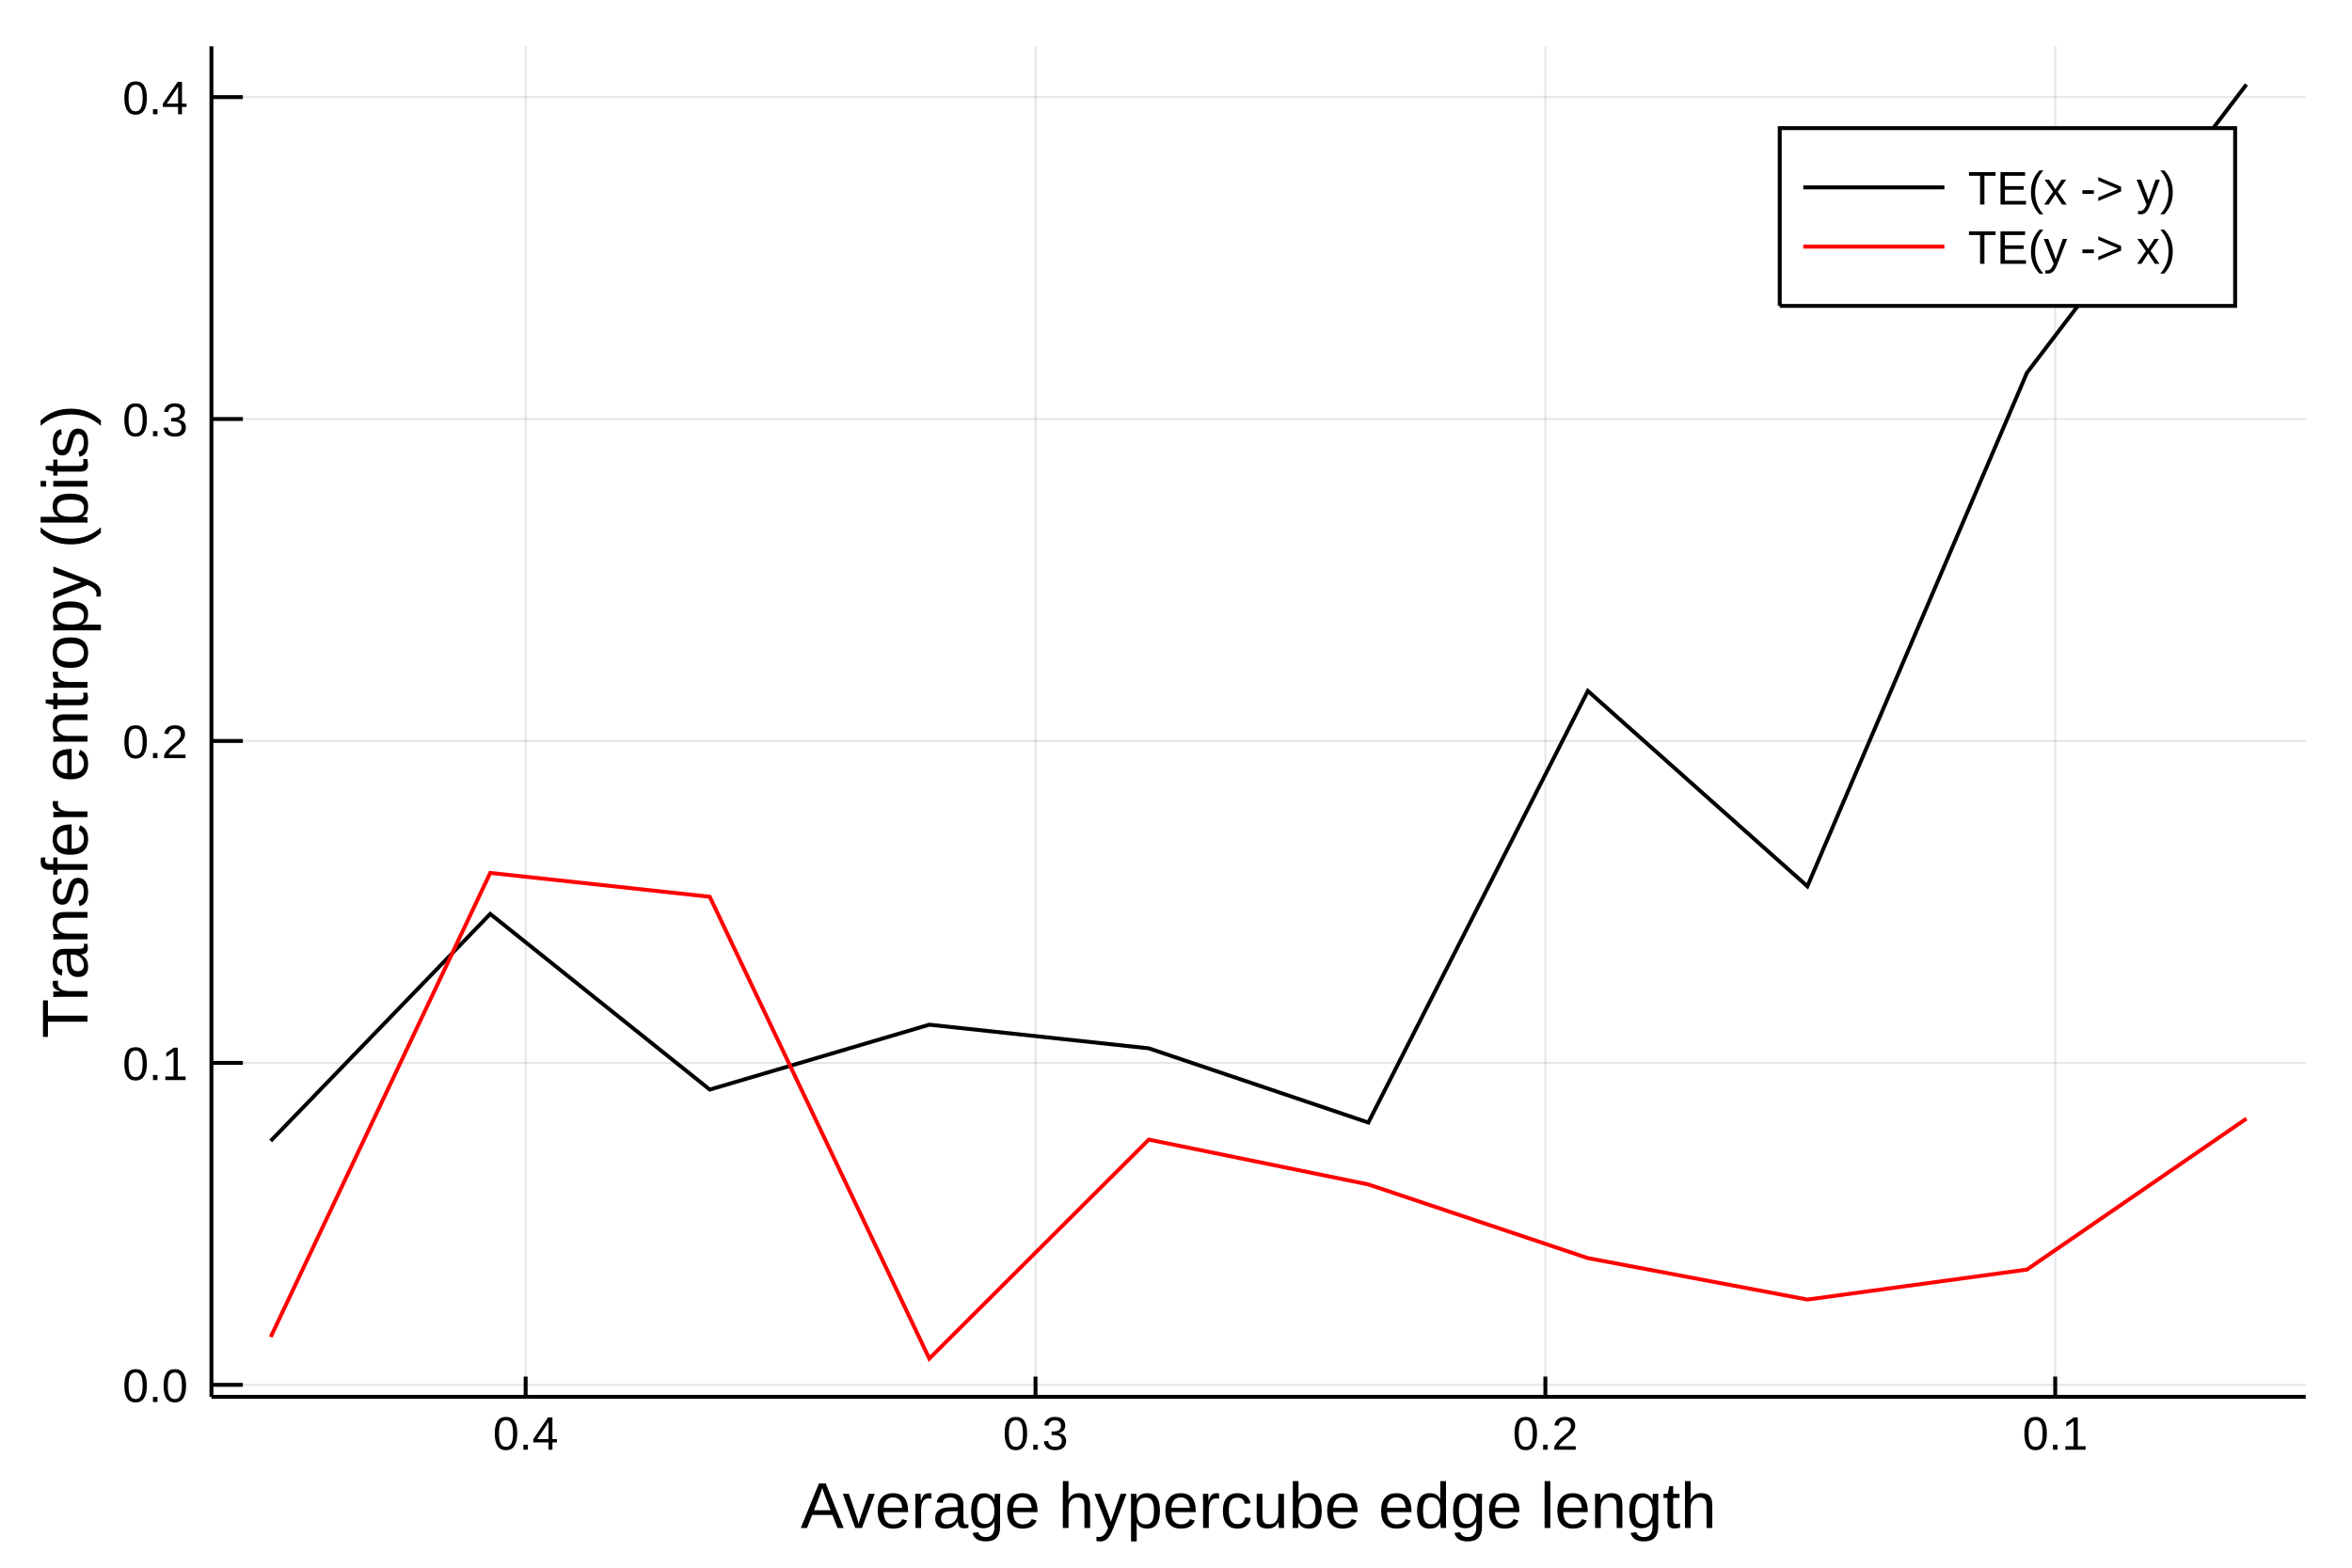
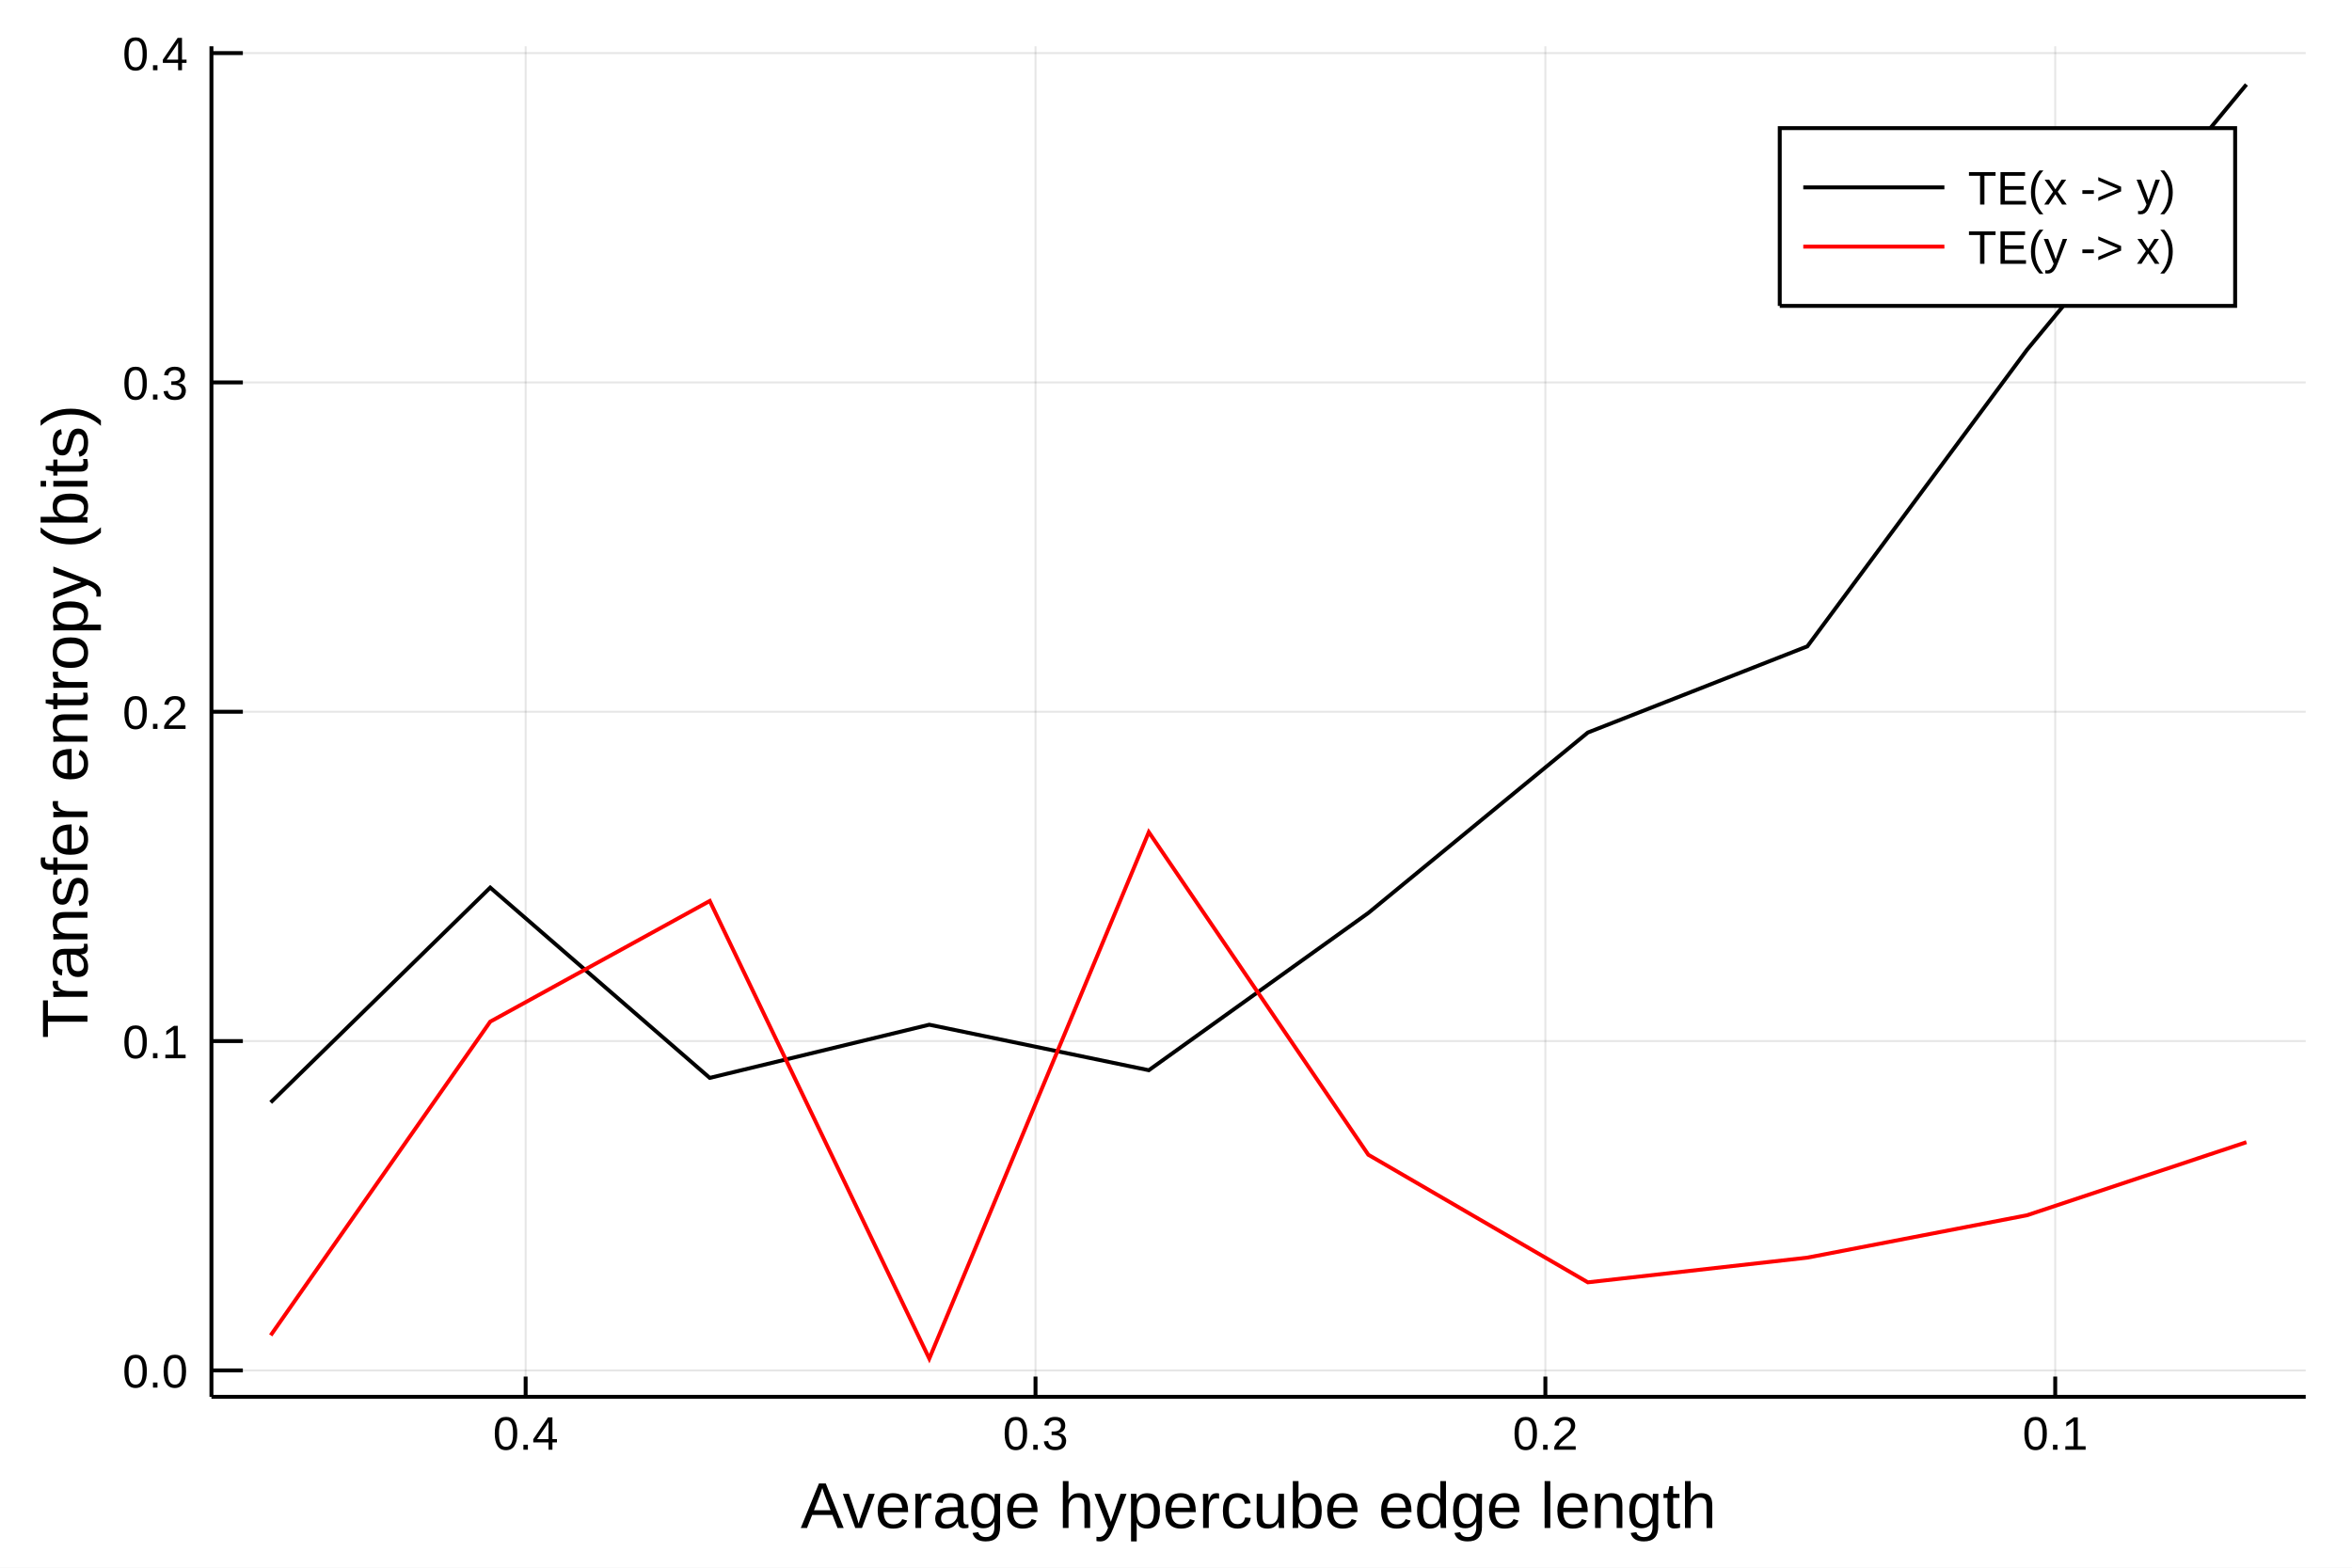
<svg xmlns="http://www.w3.org/2000/svg" width="600" height="400" viewBox="0 0 2400 1600">
  <defs>
-     <clipPath id="clip7100">
+     <clipPath id="clip3900">
      <rect x="0" y="0" width="2400" height="1600" />
    </clipPath>
  </defs>
-   <polygon clip-path="url(#clip7100)" points=" 0,1600 2400,1600 2400,0 0,0    " fill="#ffffff" fill-rule="evenodd" fill-opacity="1" />
+   <polygon clip-path="url(#clip3900)" points=" 0,1600 2400,1600 2400,0 0,0    " fill="#ffffff" fill-rule="evenodd" fill-opacity="1" />
  <defs>
-     <clipPath id="clip7101">
+     <clipPath id="clip3901">
      <rect x="480" y="0" width="1681" height="1600" />
    </clipPath>
  </defs>
-   <polygon clip-path="url(#clip7100)" points=" 215.754,1425.62 2352.76,1425.62 2352.76,47.244 215.754,47.244    " fill="#ffffff" fill-rule="evenodd" fill-opacity="1" />
+   <polygon clip-path="url(#clip3900)" points=" 215.754,1425.62 2352.76,1425.62 2352.76,47.244 215.754,47.244    " fill="#ffffff" fill-rule="evenodd" fill-opacity="1" />
  <defs>
-     <clipPath id="clip7102">
+     <clipPath id="clip3902">
      <rect x="215" y="47" width="2138" height="1379" />
    </clipPath>
  </defs>
-   <polyline clip-path="url(#clip7102)" style="stroke:#000000; stroke-width:2; stroke-opacity:0.1; fill:none" points="   2097.17,1425.62 2097.17,47.244    " />
-   <polyline clip-path="url(#clip7102)" style="stroke:#000000; stroke-width:2; stroke-opacity:0.1; fill:none" points="   1576.91,1425.62 1576.91,47.244    " />
-   <polyline clip-path="url(#clip7102)" style="stroke:#000000; stroke-width:2; stroke-opacity:0.1; fill:none" points="   1056.64,1425.62 1056.64,47.244    " />
-   <polyline clip-path="url(#clip7102)" style="stroke:#000000; stroke-width:2; stroke-opacity:0.1; fill:none" points="   536.369,1425.62 536.369,47.244    " />
-   <polyline clip-path="url(#clip7102)" style="stroke:#000000; stroke-width:2; stroke-opacity:0.1; fill:none" points="   2352.76,1413.38 215.754,1413.38    " />
-   <polyline clip-path="url(#clip7102)" style="stroke:#000000; stroke-width:2; stroke-opacity:0.1; fill:none" points="   2352.76,1084.81 215.754,1084.81    " />
-   <polyline clip-path="url(#clip7102)" style="stroke:#000000; stroke-width:2; stroke-opacity:0.1; fill:none" points="   2352.76,756.237 215.754,756.237    " />
-   <polyline clip-path="url(#clip7102)" style="stroke:#000000; stroke-width:2; stroke-opacity:0.1; fill:none" points="   2352.76,427.664 215.754,427.664    " />
-   <polyline clip-path="url(#clip7102)" style="stroke:#000000; stroke-width:2; stroke-opacity:0.1; fill:none" points="   2352.76,99.092 215.754,99.092    " />
-   <polyline clip-path="url(#clip7100)" style="stroke:#000000; stroke-width:4; stroke-opacity:1; fill:none" points="   2352.76,1425.62 215.754,1425.62    " />
-   <polyline clip-path="url(#clip7100)" style="stroke:#000000; stroke-width:4; stroke-opacity:1; fill:none" points="   215.754,1425.62 215.754,47.244    " />
-   <polyline clip-path="url(#clip7100)" style="stroke:#000000; stroke-width:4; stroke-opacity:1; fill:none" points="   2097.17,1425.62 2097.17,1404.94    " />
-   <polyline clip-path="url(#clip7100)" style="stroke:#000000; stroke-width:4; stroke-opacity:1; fill:none" points="   1576.91,1425.62 1576.91,1404.94    " />
-   <polyline clip-path="url(#clip7100)" style="stroke:#000000; stroke-width:4; stroke-opacity:1; fill:none" points="   1056.64,1425.62 1056.64,1404.94    " />
-   <polyline clip-path="url(#clip7100)" style="stroke:#000000; stroke-width:4; stroke-opacity:1; fill:none" points="   536.369,1425.62 536.369,1404.94    " />
-   <polyline clip-path="url(#clip7100)" style="stroke:#000000; stroke-width:4; stroke-opacity:1; fill:none" points="   215.754,1413.38 247.809,1413.38    " />
-   <polyline clip-path="url(#clip7100)" style="stroke:#000000; stroke-width:4; stroke-opacity:1; fill:none" points="   215.754,1084.81 247.809,1084.81    " />
-   <polyline clip-path="url(#clip7100)" style="stroke:#000000; stroke-width:4; stroke-opacity:1; fill:none" points="   215.754,756.237 247.809,756.237    " />
-   <polyline clip-path="url(#clip7100)" style="stroke:#000000; stroke-width:4; stroke-opacity:1; fill:none" points="   215.754,427.664 247.809,427.664    " />
-   <polyline clip-path="url(#clip7100)" style="stroke:#000000; stroke-width:4; stroke-opacity:1; fill:none" points="   215.754,99.092 247.809,99.092    " />
-   <g clip-path="url(#clip7100)">
+   <polyline clip-path="url(#clip3902)" style="stroke:#000000; stroke-width:2; stroke-opacity:0.1; fill:none" points="   2097.17,1425.62 2097.17,47.244    " />
+   <polyline clip-path="url(#clip3902)" style="stroke:#000000; stroke-width:2; stroke-opacity:0.1; fill:none" points="   1576.91,1425.62 1576.91,47.244    " />
+   <polyline clip-path="url(#clip3902)" style="stroke:#000000; stroke-width:2; stroke-opacity:0.1; fill:none" points="   1056.64,1425.62 1056.64,47.244    " />
+   <polyline clip-path="url(#clip3902)" style="stroke:#000000; stroke-width:2; stroke-opacity:0.1; fill:none" points="   536.369,1425.62 536.369,47.244    " />
+   <polyline clip-path="url(#clip3902)" style="stroke:#000000; stroke-width:2; stroke-opacity:0.1; fill:none" points="   2352.76,1398.66 215.754,1398.66    " />
+   <polyline clip-path="url(#clip3902)" style="stroke:#000000; stroke-width:2; stroke-opacity:0.1; fill:none" points="   2352.76,1062.54 215.754,1062.54    " />
+   <polyline clip-path="url(#clip3902)" style="stroke:#000000; stroke-width:2; stroke-opacity:0.1; fill:none" points="   2352.76,726.418 215.754,726.418    " />
+   <polyline clip-path="url(#clip3902)" style="stroke:#000000; stroke-width:2; stroke-opacity:0.1; fill:none" points="   2352.76,390.3 215.754,390.3    " />
+   <polyline clip-path="url(#clip3902)" style="stroke:#000000; stroke-width:2; stroke-opacity:0.1; fill:none" points="   2352.76,54.181 215.754,54.181    " />
+   <polyline clip-path="url(#clip3900)" style="stroke:#000000; stroke-width:4; stroke-opacity:1; fill:none" points="   2352.76,1425.62 215.754,1425.62    " />
+   <polyline clip-path="url(#clip3900)" style="stroke:#000000; stroke-width:4; stroke-opacity:1; fill:none" points="   215.754,1425.62 215.754,47.244    " />
+   <polyline clip-path="url(#clip3900)" style="stroke:#000000; stroke-width:4; stroke-opacity:1; fill:none" points="   2097.17,1425.62 2097.17,1404.94    " />
+   <polyline clip-path="url(#clip3900)" style="stroke:#000000; stroke-width:4; stroke-opacity:1; fill:none" points="   1576.91,1425.62 1576.91,1404.94    " />
+   <polyline clip-path="url(#clip3900)" style="stroke:#000000; stroke-width:4; stroke-opacity:1; fill:none" points="   1056.64,1425.62 1056.64,1404.94    " />
+   <polyline clip-path="url(#clip3900)" style="stroke:#000000; stroke-width:4; stroke-opacity:1; fill:none" points="   536.369,1425.62 536.369,1404.94    " />
+   <polyline clip-path="url(#clip3900)" style="stroke:#000000; stroke-width:4; stroke-opacity:1; fill:none" points="   215.754,1398.66 247.809,1398.66    " />
+   <polyline clip-path="url(#clip3900)" style="stroke:#000000; stroke-width:4; stroke-opacity:1; fill:none" points="   215.754,1062.54 247.809,1062.54    " />
+   <polyline clip-path="url(#clip3900)" style="stroke:#000000; stroke-width:4; stroke-opacity:1; fill:none" points="   215.754,726.418 247.809,726.418    " />
+   <polyline clip-path="url(#clip3900)" style="stroke:#000000; stroke-width:4; stroke-opacity:1; fill:none" points="   215.754,390.3 247.809,390.3    " />
+   <polyline clip-path="url(#clip3900)" style="stroke:#000000; stroke-width:4; stroke-opacity:1; fill:none" points="   215.754,54.181 247.809,54.181    " />
+   <g clip-path="url(#clip3900)">
    <text style="fill:#000000; fill-opacity:1; font-family:Arial,Helvetica Neue,Helvetica,sans-serif; font-size:48px; text-anchor:middle;" transform="rotate(0, 2097.17, 1479.62)" x="2097.17" y="1479.62">0.1</text>
  </g>
-   <g clip-path="url(#clip7100)">
+   <g clip-path="url(#clip3900)">
    <text style="fill:#000000; fill-opacity:1; font-family:Arial,Helvetica Neue,Helvetica,sans-serif; font-size:48px; text-anchor:middle;" transform="rotate(0, 1576.91, 1479.62)" x="1576.91" y="1479.62">0.2</text>
  </g>
-   <g clip-path="url(#clip7100)">
+   <g clip-path="url(#clip3900)">
    <text style="fill:#000000; fill-opacity:1; font-family:Arial,Helvetica Neue,Helvetica,sans-serif; font-size:48px; text-anchor:middle;" transform="rotate(0, 1056.64, 1479.62)" x="1056.64" y="1479.62">0.3</text>
  </g>
-   <g clip-path="url(#clip7100)">
+   <g clip-path="url(#clip3900)">
    <text style="fill:#000000; fill-opacity:1; font-family:Arial,Helvetica Neue,Helvetica,sans-serif; font-size:48px; text-anchor:middle;" transform="rotate(0, 536.369, 1479.62)" x="536.369" y="1479.62">0.4</text>
  </g>
-   <g clip-path="url(#clip7100)">
-     <text style="fill:#000000; fill-opacity:1; font-family:Arial,Helvetica Neue,Helvetica,sans-serif; font-size:48px; text-anchor:end;" transform="rotate(0, 191.754, 1430.88)" x="191.754" y="1430.88">0.0</text>
+   <g clip-path="url(#clip3900)">
+     <text style="fill:#000000; fill-opacity:1; font-family:Arial,Helvetica Neue,Helvetica,sans-serif; font-size:48px; text-anchor:end;" transform="rotate(0, 191.754, 1416.16)" x="191.754" y="1416.16">0.0</text>
  </g>
-   <g clip-path="url(#clip7100)">
-     <text style="fill:#000000; fill-opacity:1; font-family:Arial,Helvetica Neue,Helvetica,sans-serif; font-size:48px; text-anchor:end;" transform="rotate(0, 191.754, 1102.31)" x="191.754" y="1102.31">0.1</text>
+   <g clip-path="url(#clip3900)">
+     <text style="fill:#000000; fill-opacity:1; font-family:Arial,Helvetica Neue,Helvetica,sans-serif; font-size:48px; text-anchor:end;" transform="rotate(0, 191.754, 1080.04)" x="191.754" y="1080.04">0.1</text>
  </g>
-   <g clip-path="url(#clip7100)">
-     <text style="fill:#000000; fill-opacity:1; font-family:Arial,Helvetica Neue,Helvetica,sans-serif; font-size:48px; text-anchor:end;" transform="rotate(0, 191.754, 773.737)" x="191.754" y="773.737">0.2</text>
+   <g clip-path="url(#clip3900)">
+     <text style="fill:#000000; fill-opacity:1; font-family:Arial,Helvetica Neue,Helvetica,sans-serif; font-size:48px; text-anchor:end;" transform="rotate(0, 191.754, 743.918)" x="191.754" y="743.918">0.2</text>
  </g>
-   <g clip-path="url(#clip7100)">
-     <text style="fill:#000000; fill-opacity:1; font-family:Arial,Helvetica Neue,Helvetica,sans-serif; font-size:48px; text-anchor:end;" transform="rotate(0, 191.754, 445.164)" x="191.754" y="445.164">0.3</text>
+   <g clip-path="url(#clip3900)">
+     <text style="fill:#000000; fill-opacity:1; font-family:Arial,Helvetica Neue,Helvetica,sans-serif; font-size:48px; text-anchor:end;" transform="rotate(0, 191.754, 407.8)" x="191.754" y="407.8">0.3</text>
  </g>
-   <g clip-path="url(#clip7100)">
-     <text style="fill:#000000; fill-opacity:1; font-family:Arial,Helvetica Neue,Helvetica,sans-serif; font-size:48px; text-anchor:end;" transform="rotate(0, 191.754, 116.592)" x="191.754" y="116.592">0.4</text>
+   <g clip-path="url(#clip3900)">
+     <text style="fill:#000000; fill-opacity:1; font-family:Arial,Helvetica Neue,Helvetica,sans-serif; font-size:48px; text-anchor:end;" transform="rotate(0, 191.754, 71.6811)" x="191.754" y="71.681">0.4</text>
  </g>
-   <g clip-path="url(#clip7100)">
+   <g clip-path="url(#clip3900)">
    <text style="fill:#000000; fill-opacity:1; font-family:Arial,Helvetica Neue,Helvetica,sans-serif; font-size:66px; text-anchor:middle;" transform="rotate(0, 1284.25, 1559.48)" x="1284.25" y="1559.48">Average hypercube edge length</text>
  </g>
-   <g clip-path="url(#clip7100)">
+   <g clip-path="url(#clip3900)">
    <text style="fill:#000000; fill-opacity:1; font-family:Arial,Helvetica Neue,Helvetica,sans-serif; font-size:66px; text-anchor:middle;" transform="rotate(-90, 89.2861, 736.431)" x="89.286" y="736.431">Transfer entropy (bits)</text>
  </g>
-   <polyline clip-path="url(#clip7102)" style="stroke:#000000; stroke-width:4; stroke-opacity:1; fill:none" points="   2292.27,86.255 2068.27,380.542 1844.27,904.567 1620.26,705.202 1396.26,1145.67 1172.25,1069.94 948.248,1045.81 724.244,1112.05 500.24,932.768 276.235,1164.45       " />
-   <polyline clip-path="url(#clip7102)" style="stroke:#ff0000; stroke-width:4; stroke-opacity:1; fill:none" points="   2292.27,1141.7 2068.27,1295.75 1844.27,1326.35 1620.26,1284.05 1396.26,1208.85 1172.25,1163.1 948.248,1386.61 724.244,915.252 500.24,890.908 276.235,1364.52       " />
-   <polygon clip-path="url(#clip7100)" points=" 1816.07,312.204 2280.76,312.204 2280.76,130.764 1816.07,130.764    " fill="#ffffff" fill-rule="evenodd" fill-opacity="1" />
-   <polyline clip-path="url(#clip7100)" style="stroke:#000000; stroke-width:4; stroke-opacity:1; fill:none" points="   1816.07,312.204 2280.76,312.204 2280.76,130.764 1816.07,130.764 1816.07,312.204    " />
-   <polyline clip-path="url(#clip7100)" style="stroke:#000000; stroke-width:4; stroke-opacity:1; fill:none" points="   1840.07,191.244 1984.07,191.244    " />
-   <g clip-path="url(#clip7100)">
+   <polyline clip-path="url(#clip3902)" style="stroke:#000000; stroke-width:4; stroke-opacity:1; fill:none" points="   2292.27,86.255 2068.27,357.133 1844.27,659.652 1620.26,747.623 1396.26,931.775 1172.25,1092.27 948.248,1045.83 724.244,1100.11 500.24,905.885 276.235,1125.14       " />
+   <polyline clip-path="url(#clip3902)" style="stroke:#ff0000; stroke-width:4; stroke-opacity:1; fill:none" points="   2292.27,1165.73 2068.27,1240.33 1844.27,1283.55 1620.26,1308.76 1396.26,1178.57 1172.25,849.278 948.248,1386.61 724.244,919.525 500.24,1042.7 276.235,1362.83       " />
+   <polygon clip-path="url(#clip3900)" points=" 1816.07,312.204 2280.76,312.204 2280.76,130.764 1816.07,130.764    " fill="#ffffff" fill-rule="evenodd" fill-opacity="1" />
+   <polyline clip-path="url(#clip3900)" style="stroke:#000000; stroke-width:4; stroke-opacity:1; fill:none" points="   1816.07,312.204 2280.76,312.204 2280.76,130.764 1816.07,130.764 1816.07,312.204    " />
+   <polyline clip-path="url(#clip3900)" style="stroke:#000000; stroke-width:4; stroke-opacity:1; fill:none" points="   1840.07,191.244 1984.07,191.244    " />
+   <g clip-path="url(#clip3900)">
    <text style="fill:#000000; fill-opacity:1; font-family:Arial,Helvetica Neue,Helvetica,sans-serif; font-size:48px; text-anchor:start;" transform="rotate(0, 2008.07, 208.744)" x="2008.07" y="208.744">TE(x -&gt; y)</text>
  </g>
-   <polyline clip-path="url(#clip7100)" style="stroke:#ff0000; stroke-width:4; stroke-opacity:1; fill:none" points="   1840.07,251.724 1984.07,251.724    " />
-   <g clip-path="url(#clip7100)">
+   <polyline clip-path="url(#clip3900)" style="stroke:#ff0000; stroke-width:4; stroke-opacity:1; fill:none" points="   1840.07,251.724 1984.07,251.724    " />
+   <g clip-path="url(#clip3900)">
    <text style="fill:#000000; fill-opacity:1; font-family:Arial,Helvetica Neue,Helvetica,sans-serif; font-size:48px; text-anchor:start;" transform="rotate(0, 2008.07, 269.224)" x="2008.07" y="269.224">TE(y -&gt; x)</text>
  </g>
</svg>
